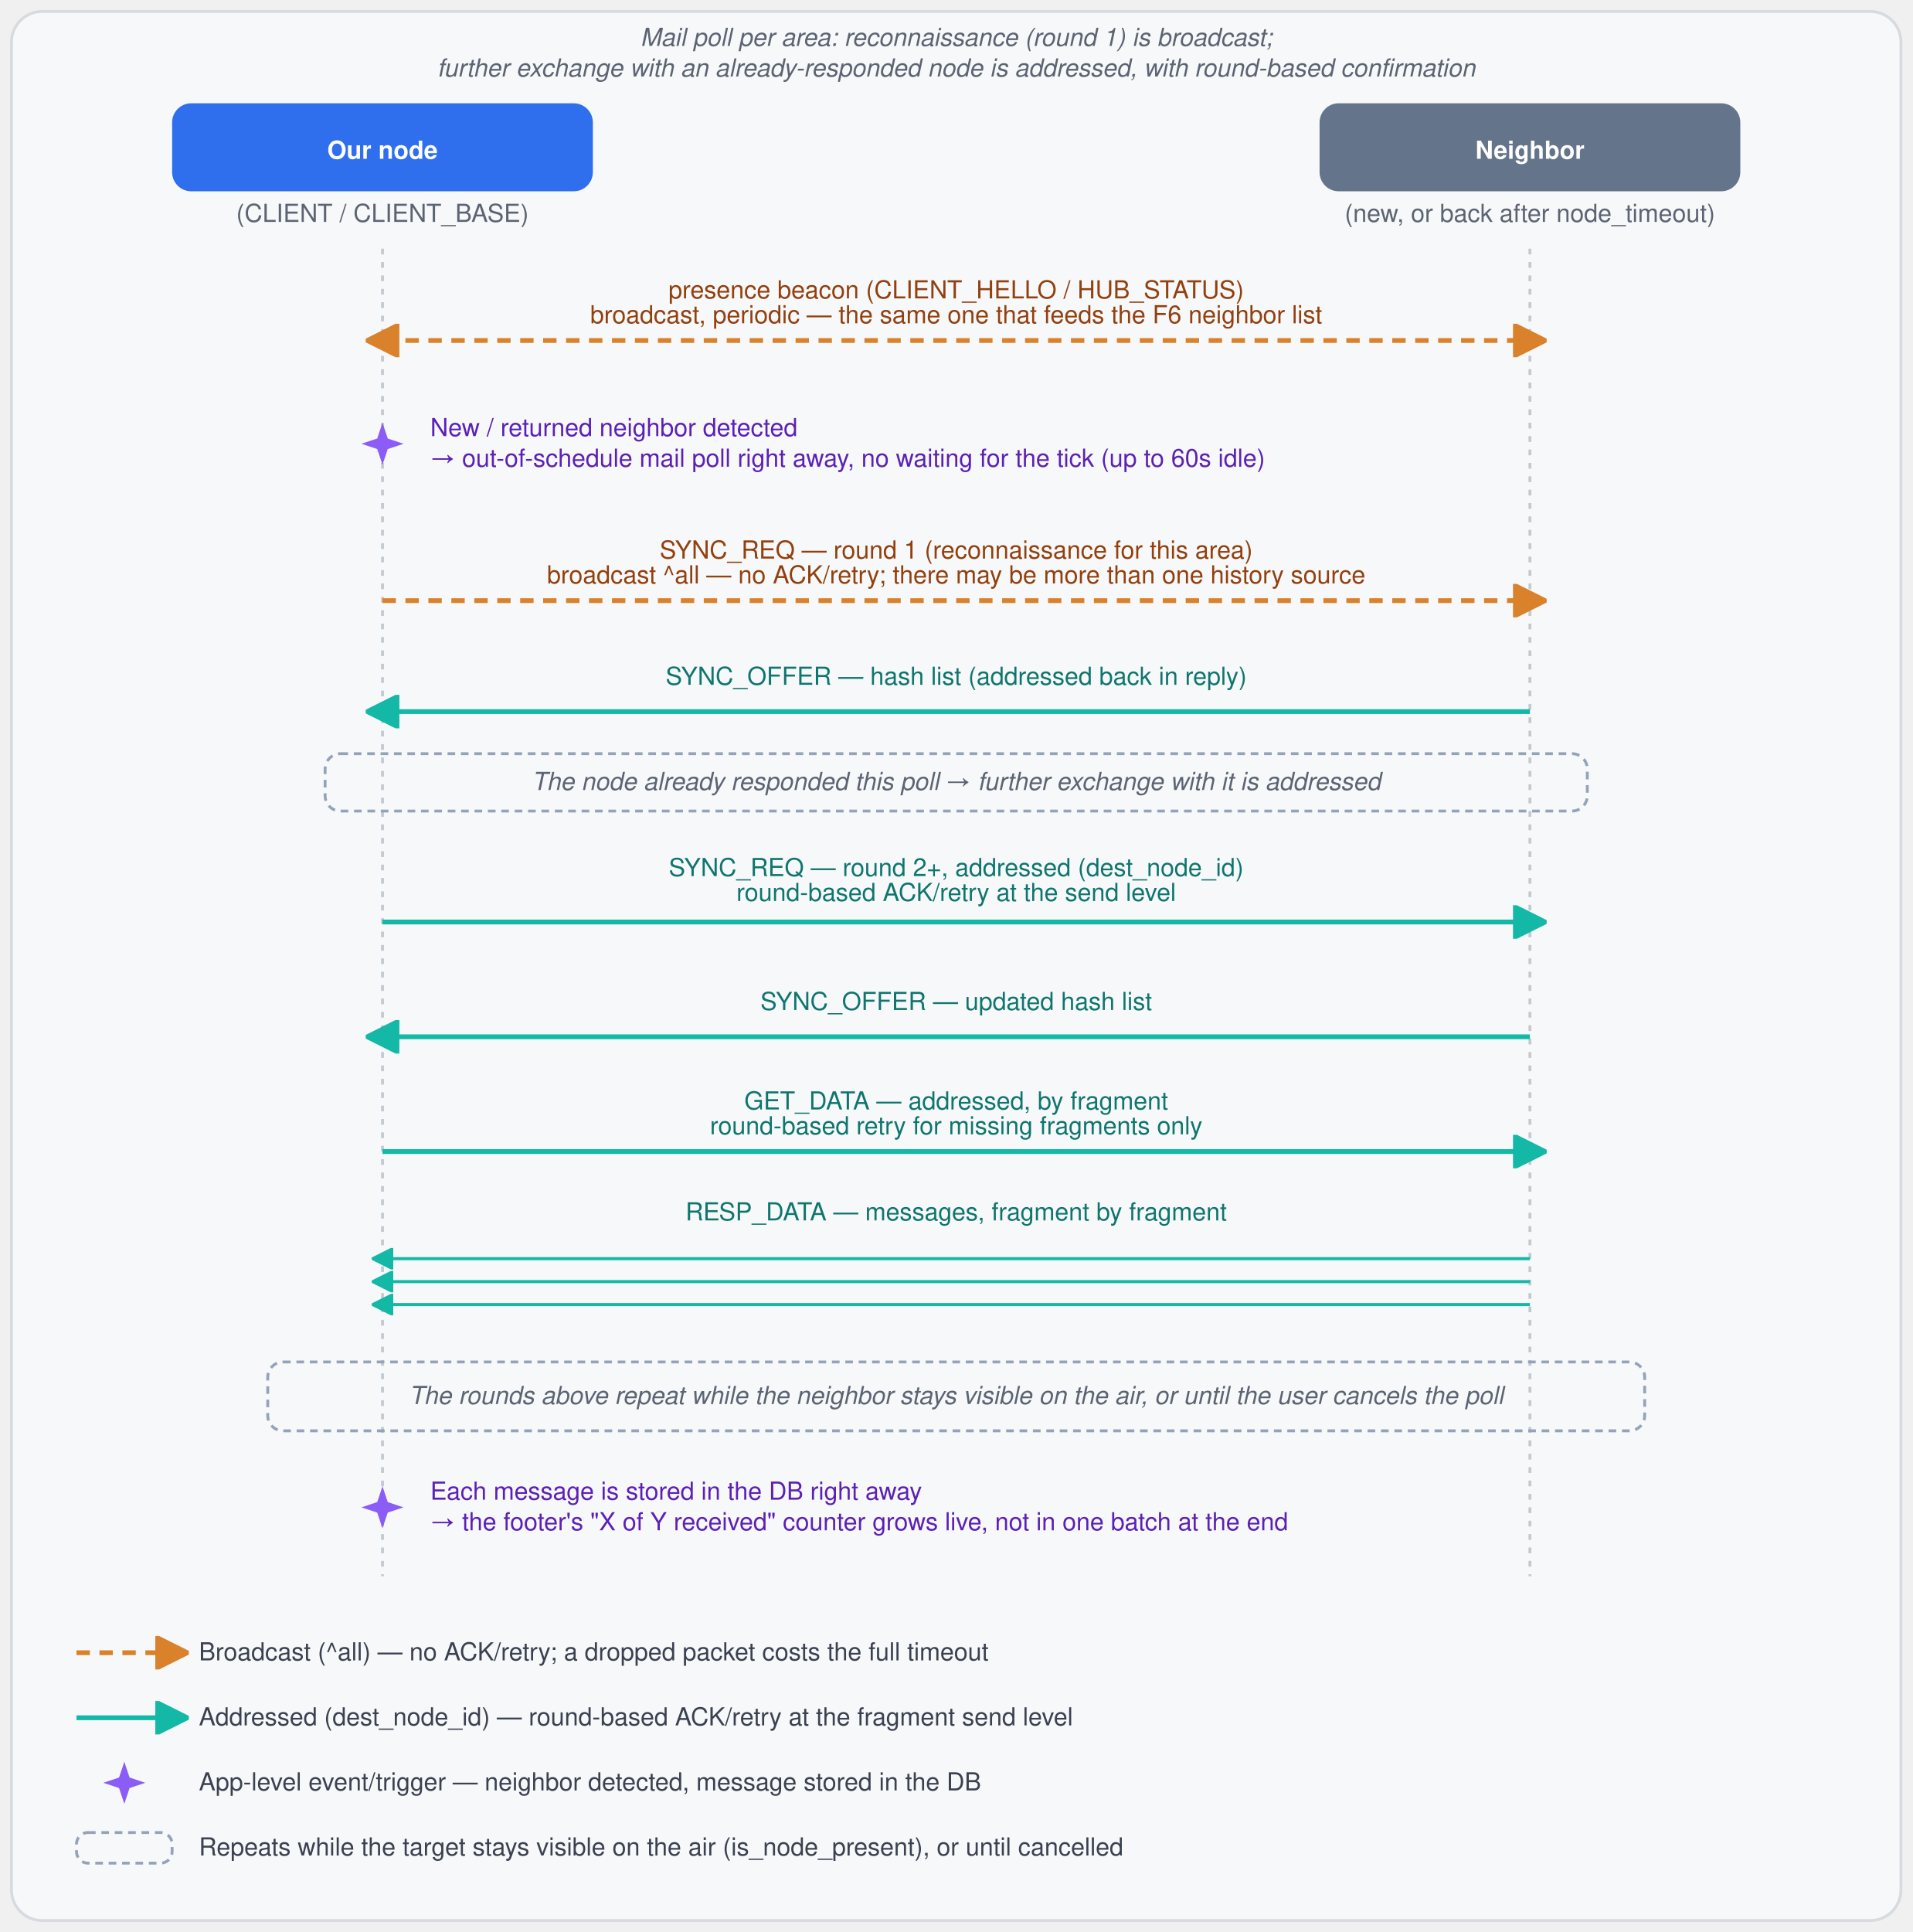
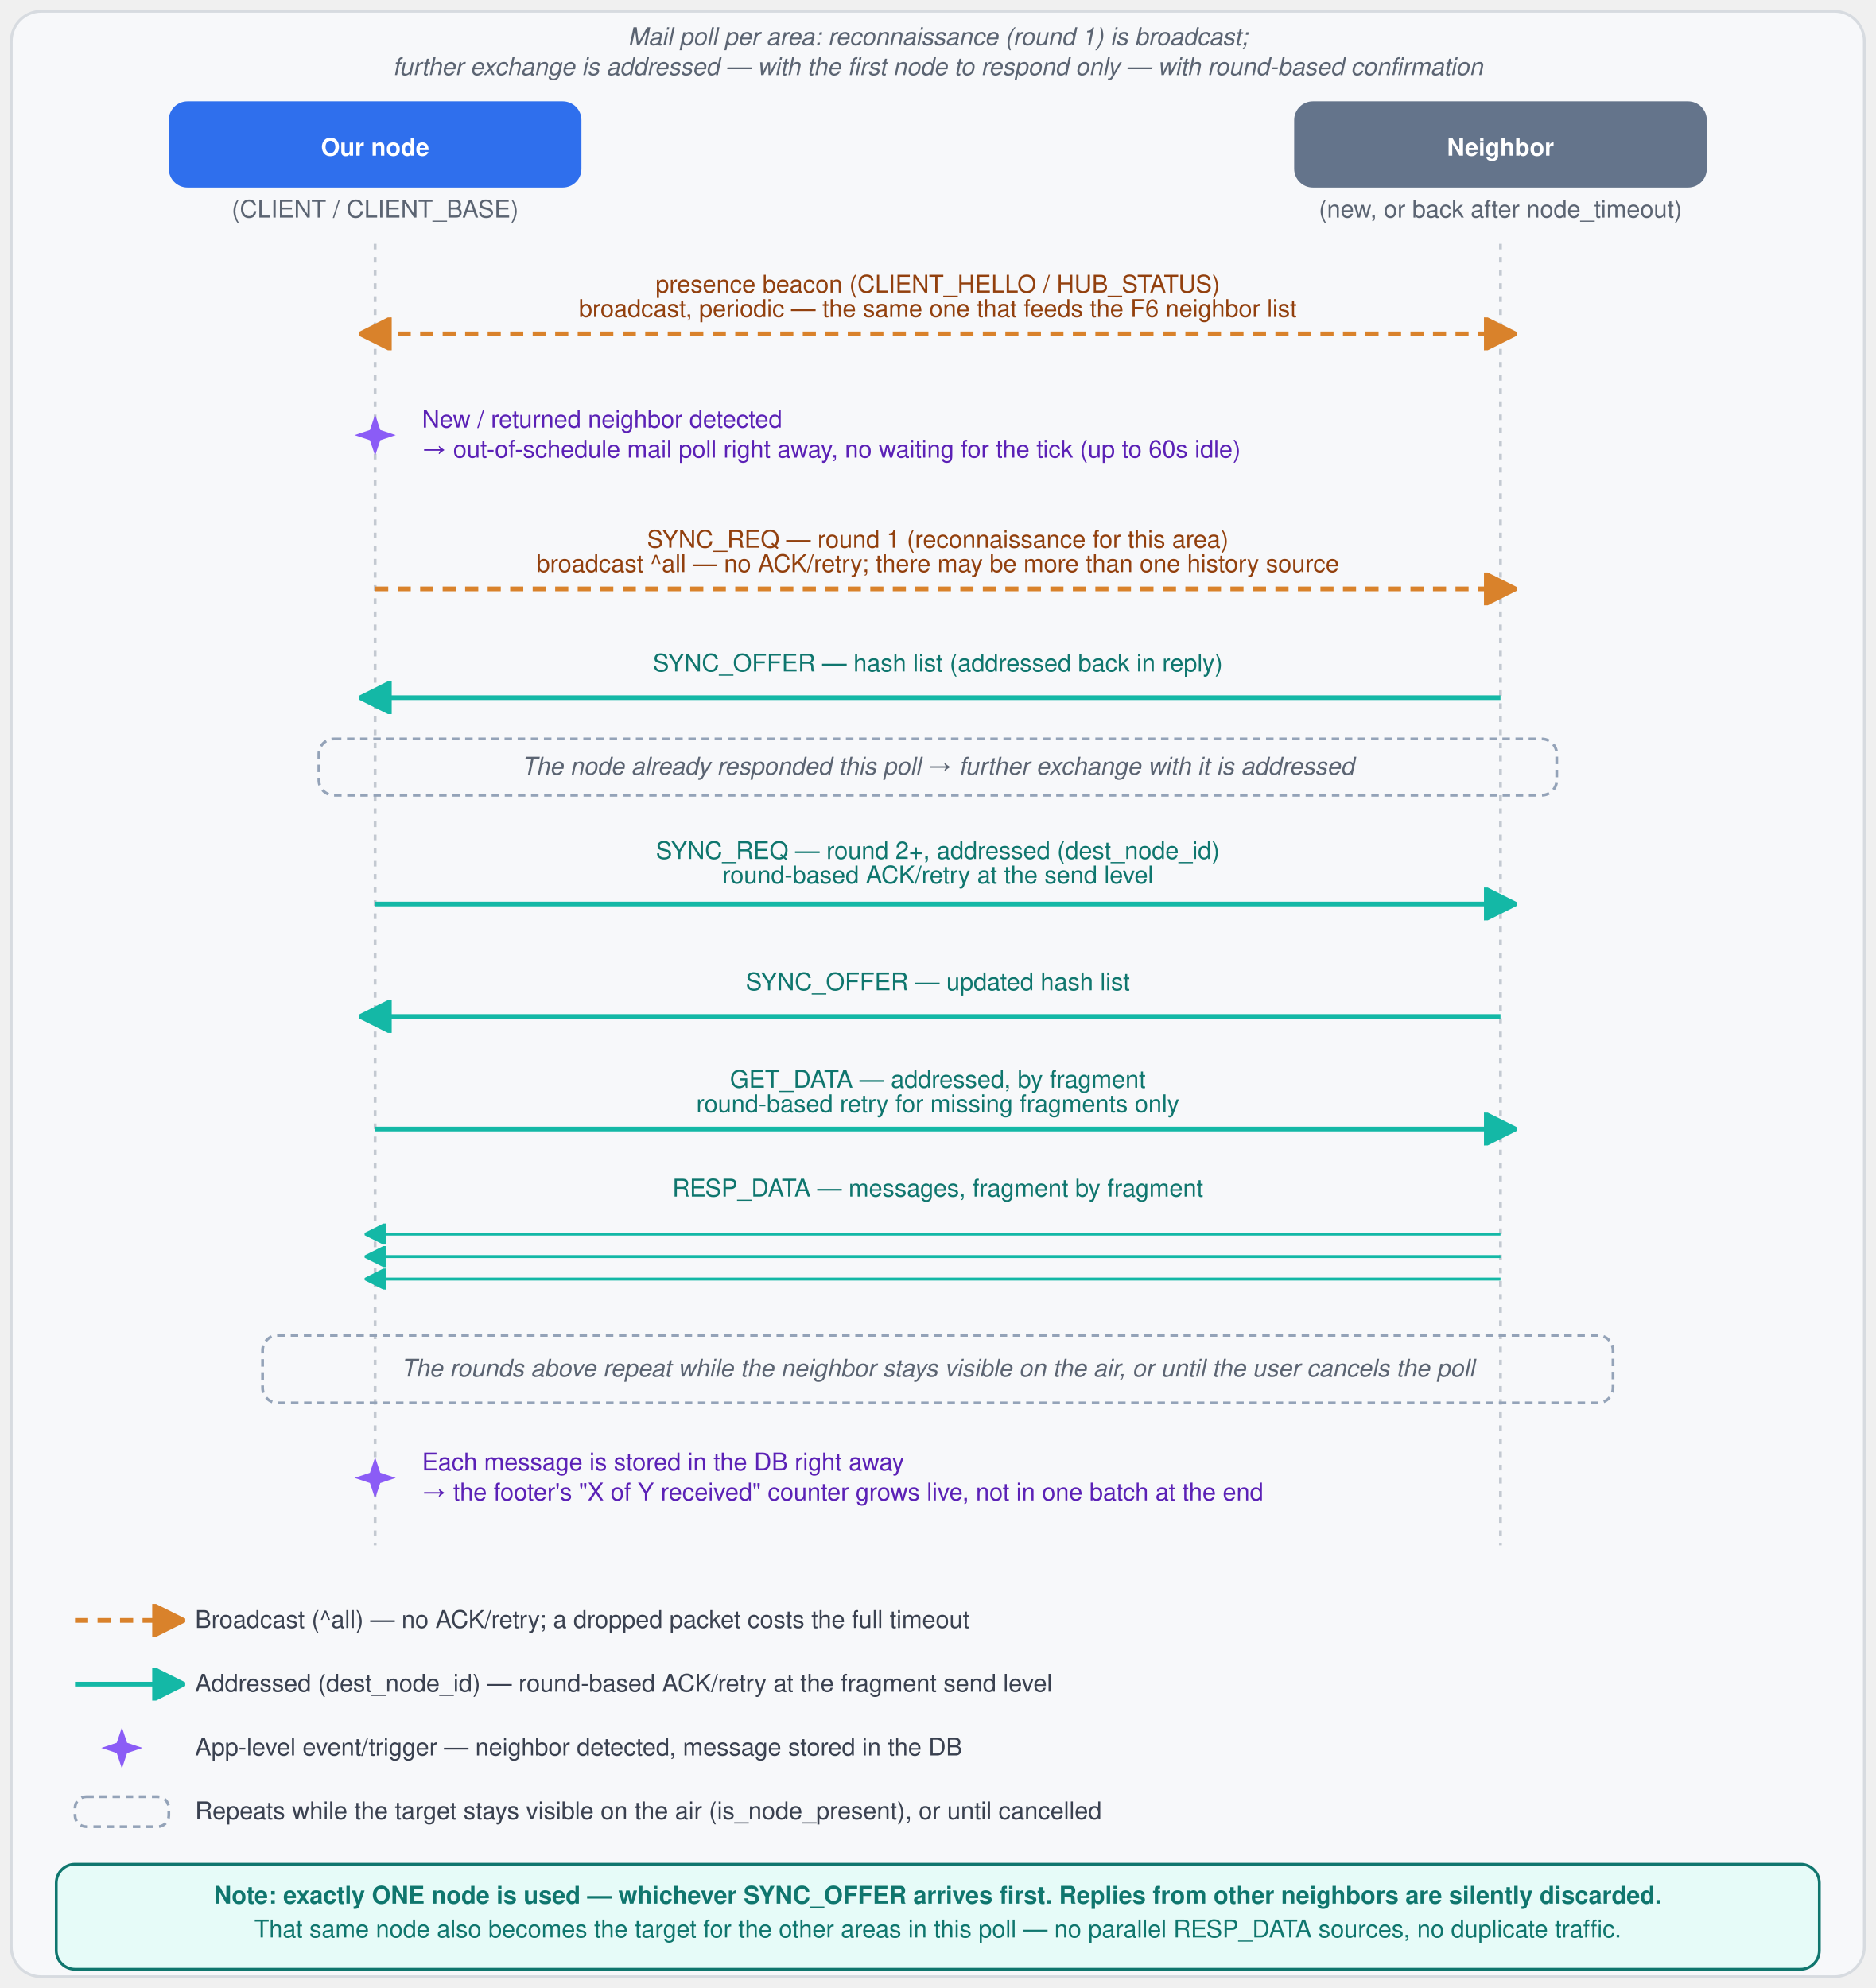
- <svg xmlns="http://www.w3.org/2000/svg" viewBox="0 0 1000 1010" font-family="'Segoe UI', Helvetica, Arial, sans-serif">
+ <svg xmlns="http://www.w3.org/2000/svg" viewBox="0 0 1000 1060" font-family="'Segoe UI', Helvetica, Arial, sans-serif">
  <style>
    .card { fill:#f7f8fa; stroke:#d7dbe0; }
    .node-label { fill:#ffffff; font-weight:600; }
    .sub-label { fill:#5b6472; }
    .note { fill:#5b6472; font-style:italic; }
    .legend-text { fill:#3a4150; }
    .actorA { fill:#2f6fed; }
    .actorB { fill:#64748b; }
    .lifeline { stroke:#c3c9d1; }
    .broadcast { stroke:#d9822b; fill:#d9822b; }
    .addressed { stroke:#14b8a6; fill:#14b8a6; }
    .event { fill:#8b5cf6; }
    .label-broadcast { fill:#92400e; }
    .label-addressed { fill:#0f766e; }
    .label-event { fill:#5b21b6; }
    .noteBox { fill:none; stroke:#94a3b8; stroke-dasharray:4 3; }
+     .calloutBox { fill:#e6fbf8; stroke:#0f766e; }
+     .callout-text { fill:#0f766e; }
    @media (prefers-color-scheme: dark) {
      .card { fill:#1b1e24; stroke:#383d46; }
      .sub-label { fill:#9aa4b2; }
      .note { fill:#9aa4b2; }
      .legend-text { fill:#c7cdd6; }
      .actorA { fill:#4f8cff; }
      .actorB { fill:#94a3b8; }
      .lifeline { stroke:#454b56; }
      .broadcast { stroke:#f0a94e; fill:#f0a94e; }
      .addressed { stroke:#2dd4bf; fill:#2dd4bf; }
      .event { fill:#a78bfa; }
      .label-broadcast { fill:#f0a94e; }
      .label-addressed { fill:#5eead4; }
      .label-event { fill:#c4b5fd; }
      .noteBox { stroke:#64748b; }
+       .calloutBox { fill:#0f2e2b; stroke:#2dd4bf; }
+       .callout-text { fill:#5eead4; }
    }
    text { font-size:13px; }
  </style>
  <defs>
    <marker id="arrowBroadcast" viewBox="0 0 10 10" refX="5" refY="5" markerWidth="7" markerHeight="7" orient="auto-start-reverse">
      <path d="M0,0 L10,5 L0,10 z" class="broadcast" />
    </marker>
    <marker id="arrowAddressed" viewBox="0 0 10 10" refX="5" refY="5" markerWidth="7" markerHeight="7" orient="auto-start-reverse">
      <path d="M0,0 L10,5 L0,10 z" class="addressed" />
    </marker>
    <symbol id="spark" viewBox="-10 -10 20 20">
      <path d="M0,-10 L2.5,-2.5 L10,0 L2.5,2.5 L0,10 L-2.5,2.5 L-10,0 L-2.5,-2.5 Z" class="event" />
    </symbol>
  </defs>
-   <rect x="6" y="6" width="988" height="998" rx="16" class="card" stroke-width="1.5" />
+   <rect x="6" y="6" width="988" height="1048" rx="16" class="card" stroke-width="1.5" />
  <text x="500" y="24" text-anchor="middle" class="note" font-size="13">Mail poll per area: reconnaissance (round 1) is broadcast;</text>
-   <text x="500" y="40" text-anchor="middle" class="note" font-size="13">further exchange with an already-responded node is addressed, with round-based confirmation</text>
+   <text x="500" y="40" text-anchor="middle" class="note" font-size="13">further exchange is addressed — with the first node to respond only — with round-based confirmation</text>
  <rect x="90" y="54" width="220" height="46" rx="10" class="actorA" />
  <text x="200" y="83" text-anchor="middle" class="node-label" font-size="15">Our node</text>
  <text x="200" y="116" text-anchor="middle" class="sub-label" font-size="11">(CLIENT / CLIENT_BASE)</text>
  <rect x="690" y="54" width="220" height="46" rx="10" class="actorB" />
  <text x="800" y="83" text-anchor="middle" class="node-label" font-size="15">Neighbor</text>
  <text x="800" y="116" text-anchor="middle" class="sub-label" font-size="11">(new, or back after node_timeout)</text>
  <line x1="200" y1="130" x2="200" y2="824" class="lifeline" stroke-width="1.5" stroke-dasharray="3 4" />
  <line x1="800" y1="130" x2="800" y2="824" class="lifeline" stroke-width="1.5" stroke-dasharray="3 4" />
  <text x="500" y="156" text-anchor="middle" class="label-broadcast" font-size="12.5">presence beacon (CLIENT_HELLO / HUB_STATUS)</text>
  <text x="500" y="169" text-anchor="middle" class="label-broadcast" font-size="12.5">broadcast, periodic — the same one that feeds the F6 neighbor list</text>
  <line x1="200" y1="178" x2="800" y2="178" class="broadcast" stroke-width="2.5" stroke-dasharray="7 5" marker-start="url(#arrowBroadcast)" marker-end="url(#arrowBroadcast)" />
  <use href="#spark" x="189" y="221" width="22" height="22" />
  <text x="225" y="228" class="label-event" font-size="12.5">New / returned neighbor detected</text>
  <text x="225" y="244" class="label-event" font-size="12.5">→ out-of-schedule mail poll right away, no waiting for the tick (up to 60s idle)</text>
  <text x="500" y="292" text-anchor="middle" class="label-broadcast" font-size="12.5">SYNC_REQ — round 1 (reconnaissance for this area)</text>
  <text x="500" y="305" text-anchor="middle" class="label-broadcast" font-size="12.5">broadcast ^all — no ACK/retry; there may be more than one history source</text>
  <line x1="200" y1="314" x2="800" y2="314" class="broadcast" stroke-width="2.5" stroke-dasharray="7 5" marker-end="url(#arrowBroadcast)" />
  <text x="500" y="358" text-anchor="middle" class="label-addressed" font-size="12.5">SYNC_OFFER — hash list (addressed back in reply)</text>
  <line x1="800" y1="372" x2="200" y2="372" class="addressed" stroke-width="2.5" marker-end="url(#arrowAddressed)" />
  <rect x="170" y="394" width="660" height="30" rx="8" class="noteBox" stroke-width="1.5" />
  <text x="500" y="413" text-anchor="middle" class="note" font-size="12.5">The node already responded this poll → further exchange with it is addressed</text>
  <text x="500" y="458" text-anchor="middle" class="label-addressed" font-size="12.5">SYNC_REQ — round 2+, addressed (dest_node_id)</text>
  <text x="500" y="471" text-anchor="middle" class="label-addressed" font-size="12.5">round-based ACK/retry at the send level</text>
  <line x1="200" y1="482" x2="800" y2="482" class="addressed" stroke-width="2.5" marker-end="url(#arrowAddressed)" />
  <text x="500" y="528" text-anchor="middle" class="label-addressed" font-size="12.5">SYNC_OFFER — updated hash list</text>
  <line x1="800" y1="542" x2="200" y2="542" class="addressed" stroke-width="2.5" marker-end="url(#arrowAddressed)" />
  <text x="500" y="580" text-anchor="middle" class="label-addressed" font-size="12.5">GET_DATA — addressed, by fragment</text>
  <text x="500" y="593" text-anchor="middle" class="label-addressed" font-size="12.5">round-based retry for missing fragments only</text>
  <line x1="200" y1="602" x2="800" y2="602" class="addressed" stroke-width="2.5" marker-end="url(#arrowAddressed)" />
  <text x="500" y="638" text-anchor="middle" class="label-addressed" font-size="12.5">RESP_DATA — messages, fragment by fragment</text>
  <line x1="800" y1="658" x2="200" y2="658" class="addressed" stroke-width="1.6" marker-end="url(#arrowAddressed)" />
  <line x1="800" y1="670" x2="200" y2="670" class="addressed" stroke-width="1.6" marker-end="url(#arrowAddressed)" />
  <line x1="800" y1="682" x2="200" y2="682" class="addressed" stroke-width="1.6" marker-end="url(#arrowAddressed)" />
  <rect x="140" y="712" width="720" height="36" rx="8" class="noteBox" stroke-width="1.5" />
  <text x="500" y="734" text-anchor="middle" class="note" font-size="12.5">The rounds above repeat while the neighbor stays visible on the air, or until the user cancels the poll</text>
  <use href="#spark" x="189" y="777" width="22" height="22" />
  <text x="225" y="784" class="label-event" font-size="12.5">Each message is stored in the DB right away</text>
  <text x="225" y="800" class="label-event" font-size="12.5">→ the footer's "X of Y received" counter grows live, not in one batch at the end</text>
  <line x1="40" y1="864" x2="90" y2="864" class="broadcast" stroke-width="2.5" stroke-dasharray="7 5" marker-end="url(#arrowBroadcast)" />
  <text x="104" y="868" class="legend-text" font-size="12.5">Broadcast (^all) — no ACK/retry; a dropped packet costs the full timeout</text>
  <line x1="40" y1="898" x2="90" y2="898" class="addressed" stroke-width="2.5" marker-end="url(#arrowAddressed)" />
  <text x="104" y="902" class="legend-text" font-size="12.5">Addressed (dest_node_id) — round-based ACK/retry at the fragment send level</text>
  <use href="#spark" x="54" y="921" width="22" height="22" />
  <text x="104" y="936" class="legend-text" font-size="12.5">App-level event/trigger — neighbor detected, message stored in the DB</text>
  <rect x="40" y="958" width="50" height="16" rx="6" class="noteBox" stroke-width="1.5" />
  <text x="104" y="970" class="legend-text" font-size="12.5">Repeats while the target stays visible on the air (is_node_present), or until cancelled</text>
+   <rect x="30" y="994" width="940" height="56" rx="10" class="calloutBox" stroke-width="1.5" />
+   <text x="500" y="1015" text-anchor="middle" class="callout-text" font-weight="600" font-size="12.5">Note: exactly ONE node is used — whichever SYNC_OFFER arrives first. Replies from other neighbors are silently discarded.</text>
+   <text x="500" y="1033" text-anchor="middle" class="callout-text" font-size="12.5">That same node also becomes the target for the other areas in this poll — no parallel RESP_DATA sources, no duplicate traffic.</text>
</svg>
